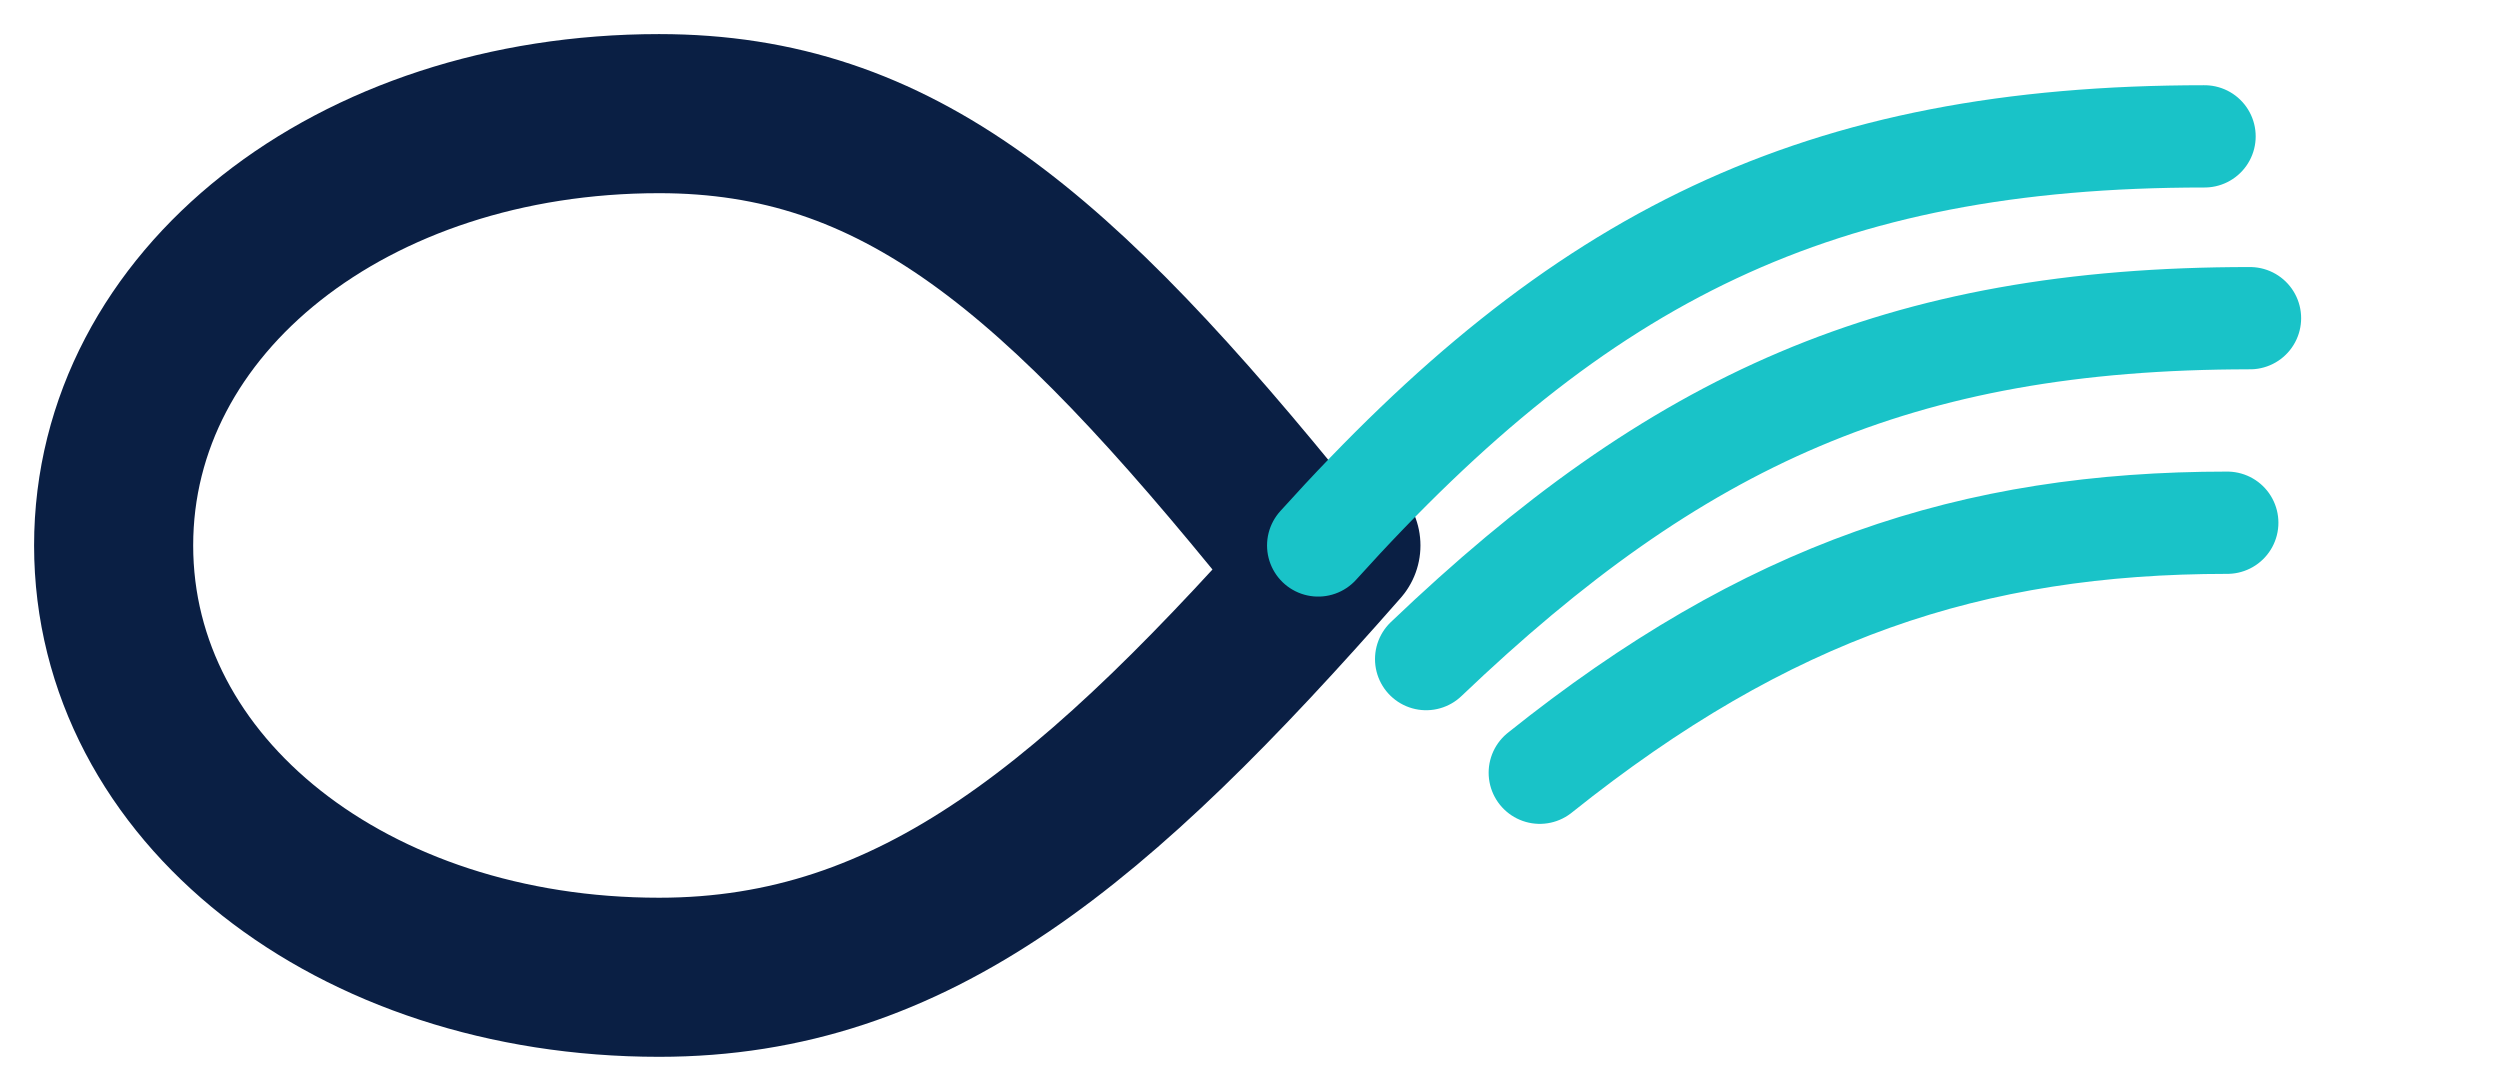
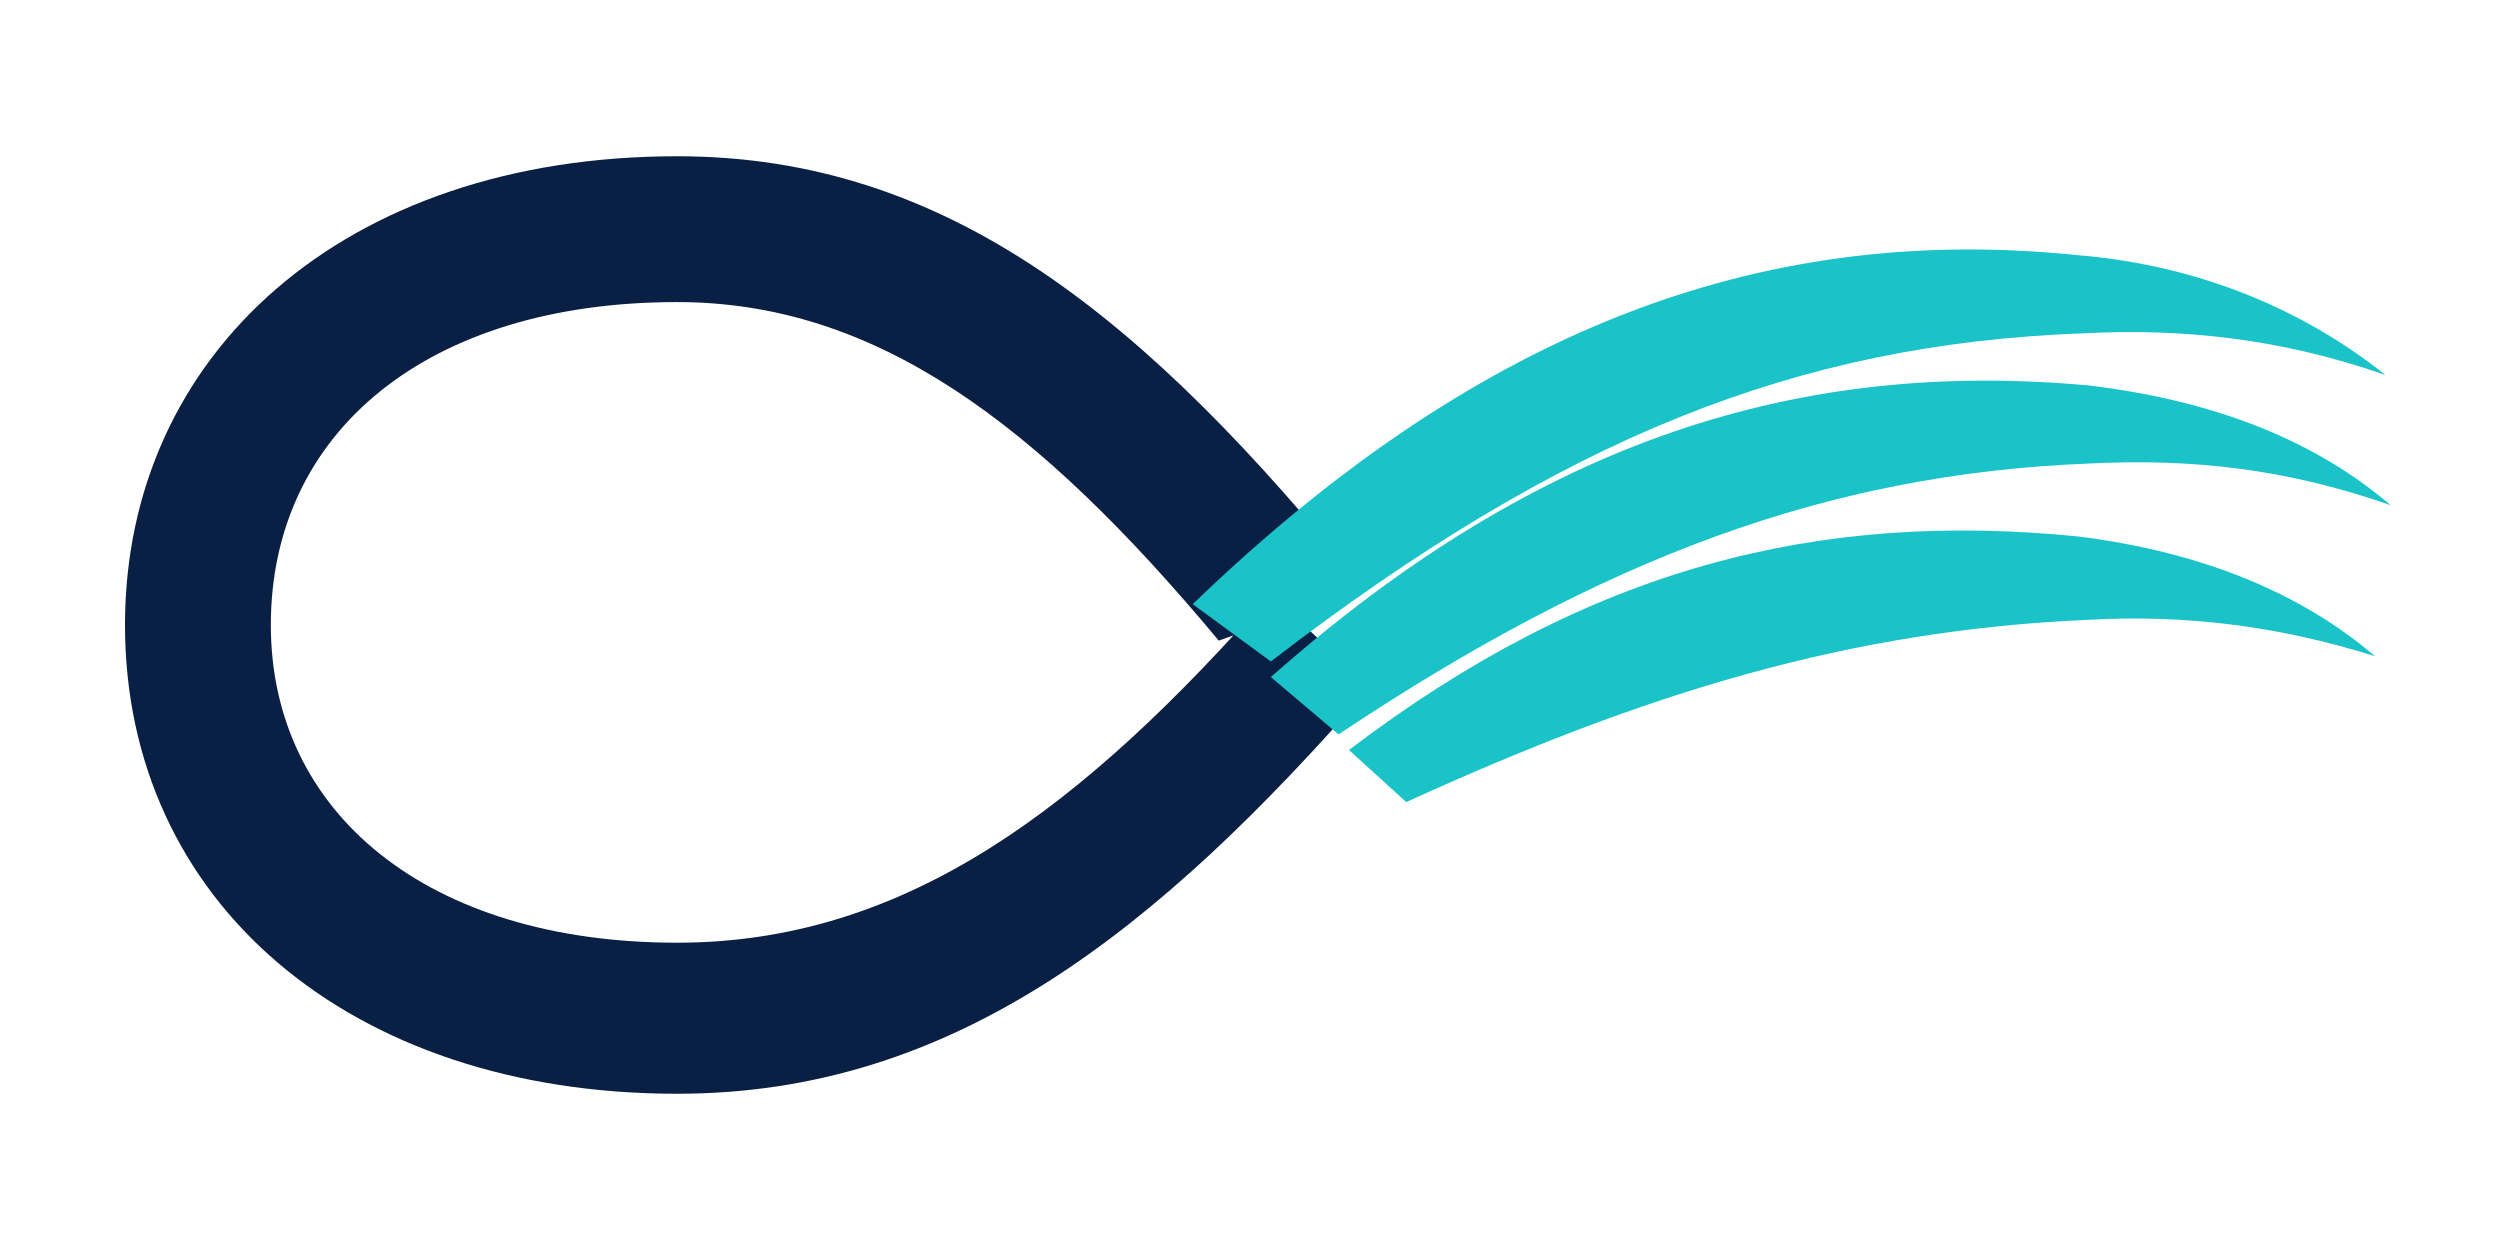
- <svg xmlns="http://www.w3.org/2000/svg" width="440" height="192" viewBox="0 0 440 192" role="img" aria-labelledby="title desc">
-   <path d="M228 96C186 44 158 20 116 20C62 20 20 53 20 96C20 139 62 172 116 172C161 172 193 145 236 96" fill="none" stroke="#0A1F44" stroke-width="28" stroke-linecap="round" stroke-linejoin="round" />
-   <path d="M232 96C278 45 320 24 388 24M251 116C295 74 334 56 396 56M271 136C311 104 347 92 392 92" fill="none" stroke="#19C3C8" stroke-width="18" stroke-linecap="round" />
+ <svg xmlns="http://www.w3.org/2000/svg" width="480" height="240" viewBox="0 0 480 240" role="img" aria-labelledby="title desc">
+   <path fill="#0A1F44" d="M262 113C220 61 182 30 130 30C66 30 24 68 24 120C24 173 67 210 130 210C183 210 222 179 263 132L244 114C208 155 174 181 130 181C82 181 52 156 52 120C52 83 82 58 130 58C168 58 199 81 234 123L262 113Z" />
+   <path fill="#19C3C8" d="M229 116C286 61 341 43 399 49C423 51 443 60 458 72C438 65 419 63 400 64C345 66 300 84 244 127L229 116Z" />
+   <path fill="#19C3C8" d="M244 130C296 84 346 69 401 74C426 77 445 85 459 97C439 90 421 88 401 89C351 91 308 107 257 141L244 130Z" />
+   <path fill="#19C3C8" d="M259 144C305 109 349 98 399 103C423 106 442 114 456 126C437 120 419 118 401 119C355 121 316 133 270 154L259 144Z" />
</svg>
